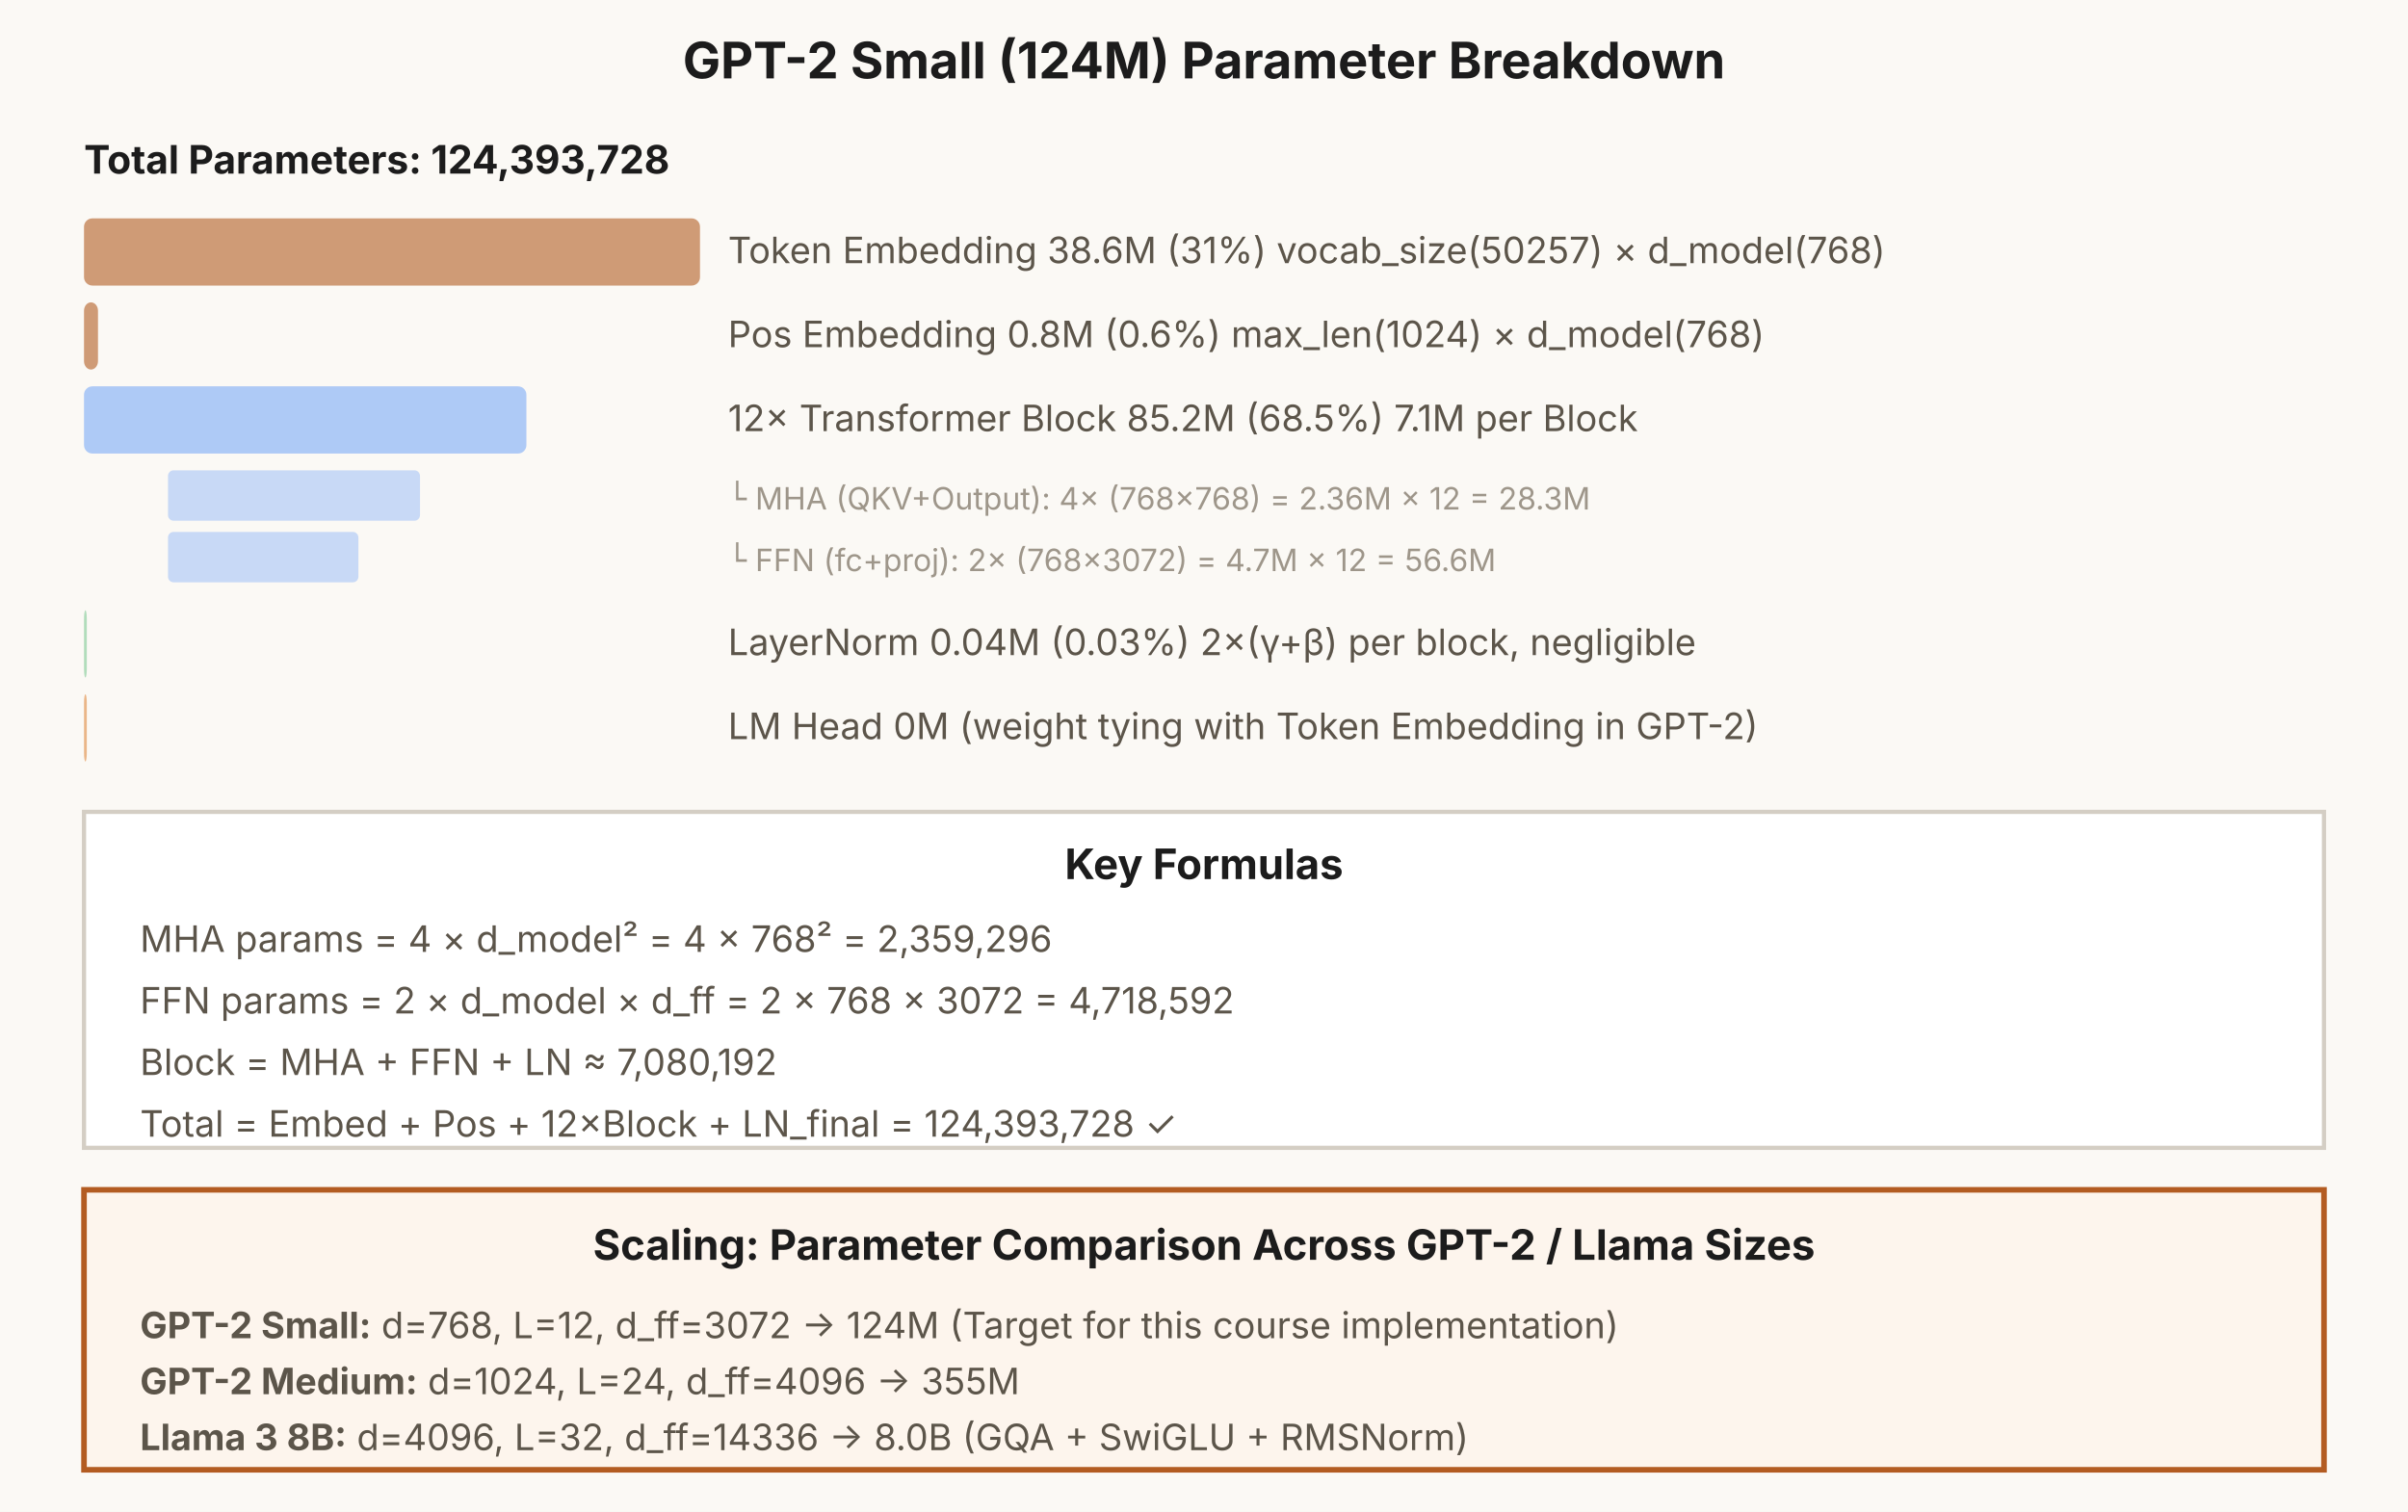
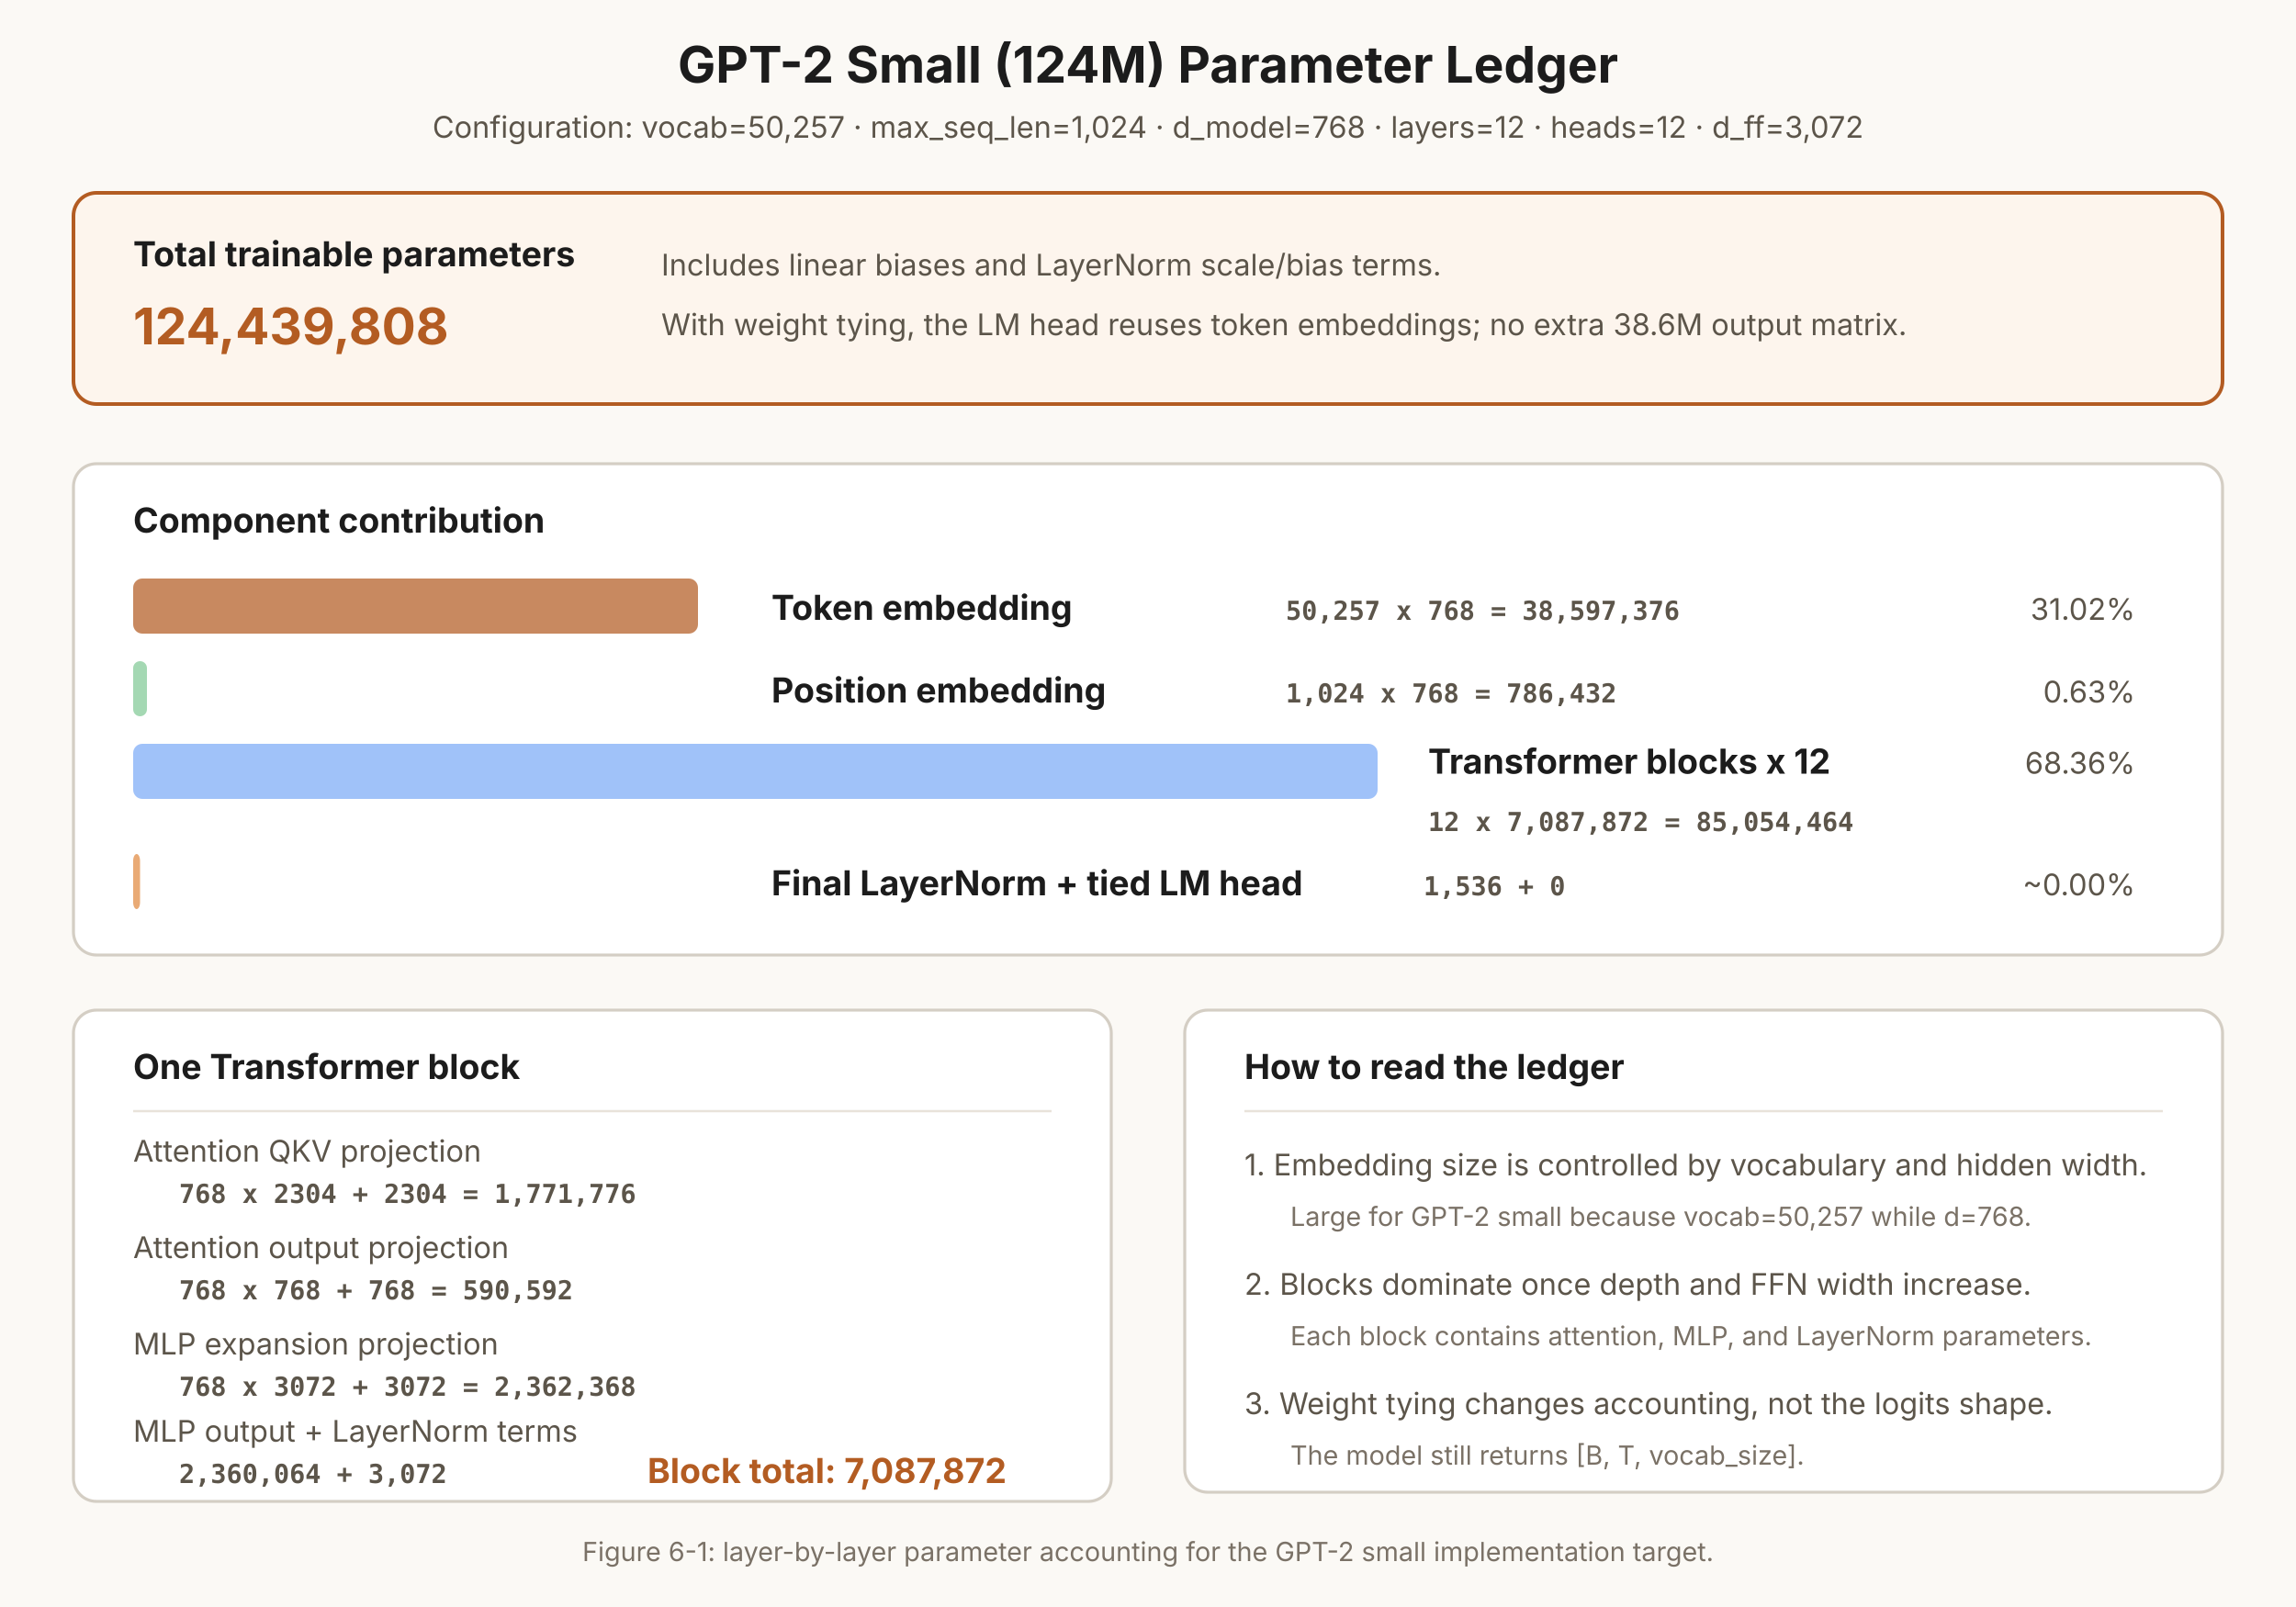
- <svg xmlns="http://www.w3.org/2000/svg" viewBox="0 0 860 540" fill="none">
+ <svg xmlns="http://www.w3.org/2000/svg" viewBox="0 0 1000 700" fill="none">
  <defs>
    <style>
-       text{font-family:system-ui,-apple-system,sans-serif}
+       text{font-family:system-ui,-apple-system,BlinkMacSystemFont,"Segoe UI",sans-serif}
      .bg{fill:#fbf9f5}
-       .box{fill:#fff;stroke:#d4cec4;stroke-width:1.5}
-       .b2{fill:#fdf5ed;stroke:#b35c22;stroke-width:2}
-       .t1{fill:#5c554a;font-size:13px}
-       .t2{fill:#1c1c1c;font-size:15px;font-weight:700}
-       .t3{fill:#b35c22;font-size:12px;font-family:'JetBrains Mono','Fira Code',monospace}
-       .ts{fill:#9e968a;font-size:11px}
-       .bar1{fill:#b35c22;opacity:0.6}
-       .bar2{fill:#7baaf7;opacity:0.6}
-       .bar3{fill:#81c995;opacity:0.6}
-       .bar4{fill:#e08940;opacity:0.6}
+       .panel{fill:#fff;stroke:#d4cec4;stroke-width:1.3}
+       .panel-accent{fill:#fdf5ed;stroke:#b35c22;stroke-width:1.6}
+       .title{fill:#1c1c1c;font-size:22px;font-weight:750}
+       .h{fill:#1c1c1c;font-size:15px;font-weight:750}
+       .body{fill:#5c554a;font-size:13px}
+       .small{fill:#7a7166;font-size:11.5px}
+       .mono{fill:#5c554a;font-size:11.4px;font-family:"JetBrains Mono","Fira Code",monospace;font-weight:600}
+       .accent{fill:#b35c22;font-weight:750}
+       .bar-embed{fill:#b35c22;opacity:.72}
+       .bar-block{fill:#7baaf7;opacity:.72}
+       .bar-pos{fill:#81c995;opacity:.72}
+       .bar-small{fill:#e08940;opacity:.72}
+       .rule{stroke:#e8e3da;stroke-width:1}
    </style>
  </defs>
-   <rect class="bg" width="860" height="540" />
-   <text class="t2" x="430" y="28" text-anchor="middle" style="font-size:18px">GPT-2 Small (124M) Parameter Breakdown</text>
-   <text class="t2" x="30" y="62" text-anchor="start" style="font-size:14px">Total Parameters: 124,393,728</text>
-   <rect class="bar1" x="30" y="78" width="220" height="24" rx="3" />
-   <text class="t1" x="260" y="94" text-anchor="start">Token Embedding  38.6M (31%)  vocab_size(50257) × d_model(768)</text>
-   <rect class="bar1" x="30" y="108" width="5" height="24" rx="3" />
-   <text class="t1" x="260" y="124" text-anchor="start">Pos Embedding  0.8M (0.6%)  max_len(1024) × d_model(768)</text>
-   <rect class="bar2" x="30" y="138" width="158" height="24" rx="3" />
-   <text class="t1" x="260" y="154" text-anchor="start">12× Transformer Block  85.2M (68.5%)  7.1M per Block</text>
-   <rect class="bar2" x="60" y="168" width="90" height="18" rx="2" style="opacity:0.4" />
-   <text class="ts" x="260" y="182" text-anchor="start">  └ MHA (QKV+Output): 4× (768×768) = 2.36M × 12 = 28.3M</text>
-   <rect class="bar2" x="60" y="190" width="68" height="18" rx="2" style="opacity:0.4" />
-   <text class="ts" x="260" y="204" text-anchor="start">  └ FFN (fc+proj): 2× (768×3072) = 4.7M × 12 = 56.6M</text>
-   <rect class="bar3" x="30" y="218" width="1" height="24" rx="3" />
-   <text class="t1" x="260" y="234" text-anchor="start">LayerNorm  0.04M (0.03%)  2×(γ+β) per block, negligible</text>
-   <rect class="bar4" x="30" y="248" width="1" height="24" rx="3" />
-   <text class="t1" x="260" y="264" text-anchor="start">LM Head  0M (weight tying with Token Embedding in GPT-2)</text>
-   <rect class="box" x="30" y="290" width="800" height="120" />
-   <text class="t2" x="430" y="314" text-anchor="middle">Key Formulas</text>
-   <g font-size="13" font-family="'JetBrains Mono','Fira Code',monospace">
-     <text class="t1" x="50" y="340" text-anchor="start">MHA params = 4 × d_model² = 4 × 768² = 2,359,296</text>
-     <text class="t1" x="50" y="362" text-anchor="start">FFN params  = 2 × d_model × d_ff = 2 × 768 × 3072 = 4,718,592</text>
-     <text class="t1" x="50" y="384" text-anchor="start">Block       = MHA + FFN + LN ≈ 7,080,192</text>
-     <text class="t1" x="50" y="406" text-anchor="start">Total       = Embed + Pos + 12×Block + LN_final = 124,393,728 ✓</text>
-   </g>
-   <rect class="b2" x="30" y="425" width="800" height="100" />
-   <text class="t2" x="430" y="450" text-anchor="middle">Scaling: Parameter Comparison Across GPT-2 / Llama Sizes</text>
-   <g font-size="12">
-     <text class="t1" x="50" y="478" text-anchor="start">
-       <tspan font-weight="700">GPT-2 Small:</tspan>  d=768,  L=12,  d_ff=3072  →  124M  (Target for this course implementation)</text>
-     <text class="t1" x="50" y="498" text-anchor="start">
-       <tspan font-weight="700">GPT-2 Medium:</tspan> d=1024, L=24,  d_ff=4096  →  355M</text>
-     <text class="t1" x="50" y="518" text-anchor="start">
-       <tspan font-weight="700">Llama 3 8B:</tspan>   d=4096, L=32,  d_ff=14336 →  8.0B  (GQA + SwiGLU + RMSNorm)</text>
-   </g>
+   <rect class="bg" width="1000" height="700" />
+   <text class="title" x="500" y="36" text-anchor="middle">GPT-2 Small (124M) Parameter Ledger</text>
+   <text class="body" x="500" y="60" text-anchor="middle">Configuration: vocab=50,257 · max_seq_len=1,024 · d_model=768 · layers=12 · heads=12 · d_ff=3,072</text>
+   <rect class="panel-accent" x="32" y="84" width="936" height="92" rx="10" />
+   <text class="h" x="58" y="116">Total trainable parameters</text>
+   <text class="title accent" x="58" y="150">124,439,808</text>
+   <text class="body" x="288" y="120">Includes linear biases and LayerNorm scale/bias terms.</text>
+   <text class="body" x="288" y="146">With weight tying, the LM head reuses token embeddings; no extra 38.6M output matrix.</text>
+   <rect class="panel" x="32" y="202" width="936" height="214" rx="10" />
+   <text class="h" x="58" y="232">Component contribution</text>
+   <rect class="bar-embed" x="58" y="252" width="246" height="24" rx="4" />
+   <text class="h" x="336" y="270">Token embedding</text>
+   <text class="mono" x="560" y="270">50,257 x 768 = 38,597,376</text>
+   <text class="body" x="930" y="270" text-anchor="end">31.02%</text>
+   <rect class="bar-pos" x="58" y="288" width="6" height="24" rx="3" />
+   <text class="h" x="336" y="306">Position embedding</text>
+   <text class="mono" x="560" y="306">1,024 x 768 = 786,432</text>
+   <text class="body" x="930" y="306" text-anchor="end">0.63%</text>
+   <rect class="bar-block" x="58" y="324" width="542" height="24" rx="4" />
+   <text class="h" x="622" y="337">Transformer blocks x 12</text>
+   <text class="mono" x="622" y="362">12 x 7,087,872 = 85,054,464</text>
+   <text class="body" x="930" y="337" text-anchor="end">68.36%</text>
+   <rect class="bar-small" x="58" y="372" width="3" height="24" rx="3" />
+   <text class="h" x="336" y="390">Final LayerNorm + tied LM head</text>
+   <text class="mono" x="620" y="390">1,536 + 0</text>
+   <text class="body" x="930" y="390" text-anchor="end">~0.00%</text>
+   <rect class="panel" x="32" y="440" width="452" height="214" rx="10" />
+   <text class="h" x="58" y="470">One Transformer block</text>
+   <line class="rule" x1="58" y1="484" x2="458" y2="484" />
+   <text class="body" x="58" y="506">Attention QKV projection</text>
+   <text class="mono" x="78" y="524">768 x 2304 + 2304 = 1,771,776</text>
+   <text class="body" x="58" y="548">Attention output projection</text>
+   <text class="mono" x="78" y="566">768 x 768 + 768 = 590,592</text>
+   <text class="body" x="58" y="590">MLP expansion projection</text>
+   <text class="mono" x="78" y="608">768 x 3072 + 3072 = 2,362,368</text>
+   <text class="body" x="58" y="628">MLP output + LayerNorm terms</text>
+   <text class="mono" x="78" y="646">2,360,064 + 3,072</text>
+   <text class="h accent" x="282" y="646">Block total: 7,087,872</text>
+   <rect class="panel" x="516" y="440" width="452" height="210" rx="10" />
+   <text class="h" x="542" y="470">How to read the ledger</text>
+   <line class="rule" x1="542" y1="484" x2="942" y2="484" />
+   <text class="body" x="542" y="512">1. Embedding size is controlled by vocabulary and hidden width.</text>
+   <text class="small" x="562" y="534">Large for GPT-2 small because vocab=50,257 while d=768.</text>
+   <text class="body" x="542" y="564">2. Blocks dominate once depth and FFN width increase.</text>
+   <text class="small" x="562" y="586">Each block contains attention, MLP, and LayerNorm parameters.</text>
+   <text class="body" x="542" y="616">3. Weight tying changes accounting, not the logits shape.</text>
+   <text class="small" x="562" y="638">The model still returns [B, T, vocab_size].</text>
+   <text class="small" x="500" y="680" text-anchor="middle">Figure 6-1: layer-by-layer parameter accounting for the GPT-2 small implementation target.</text>
</svg>
